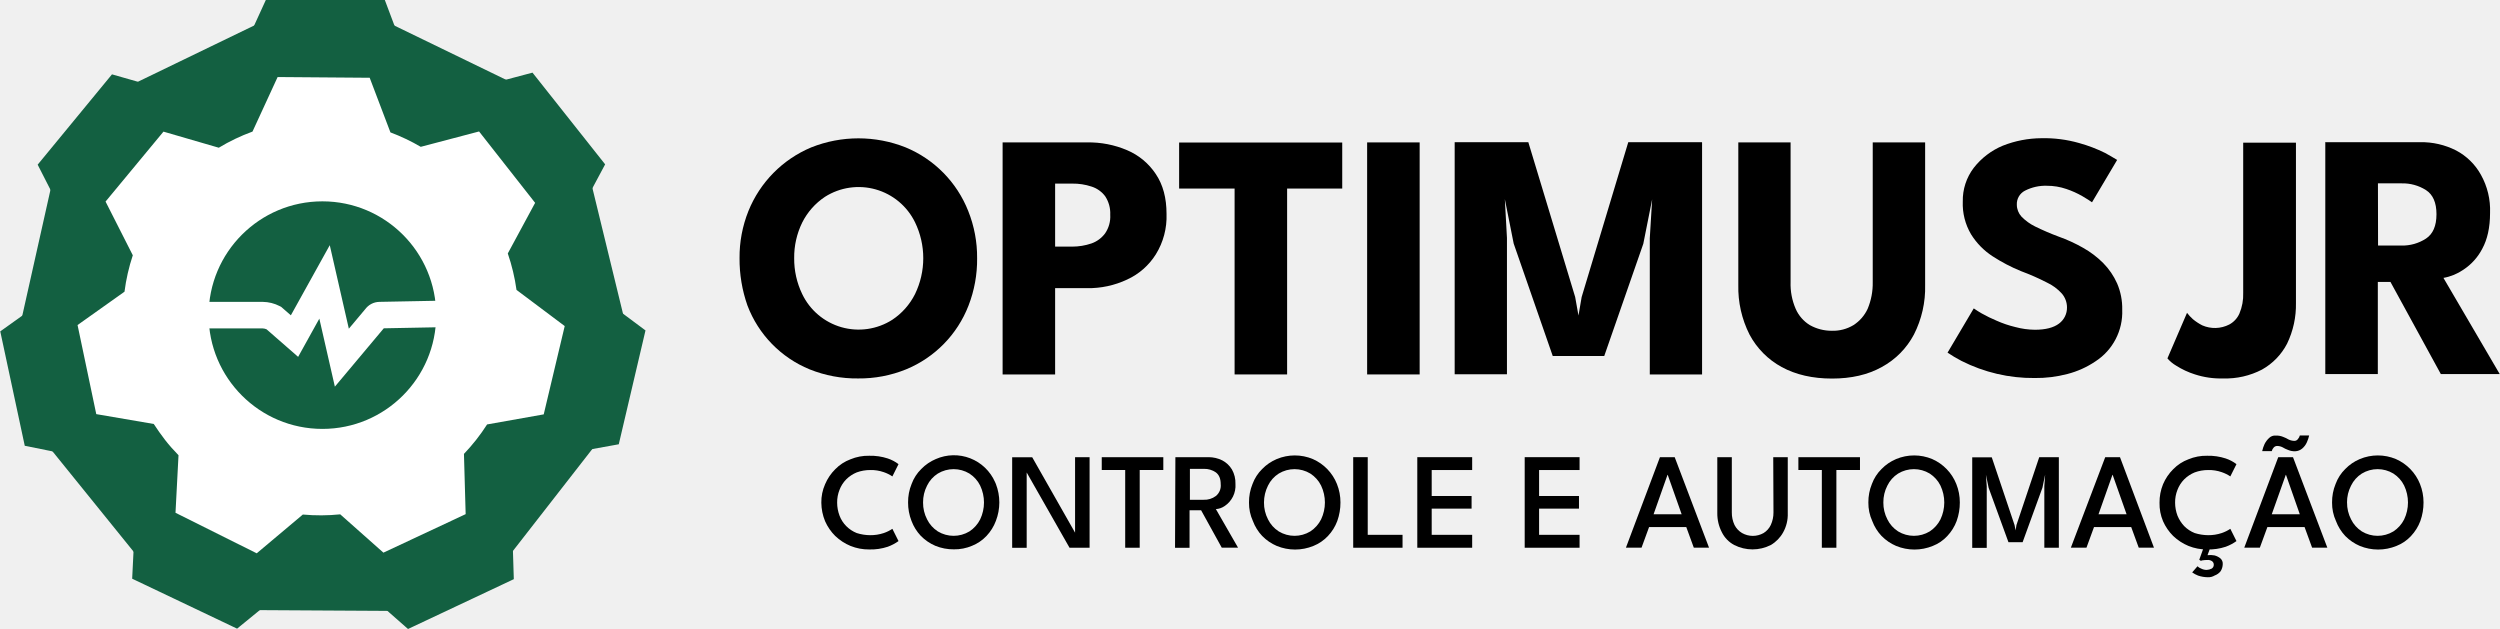
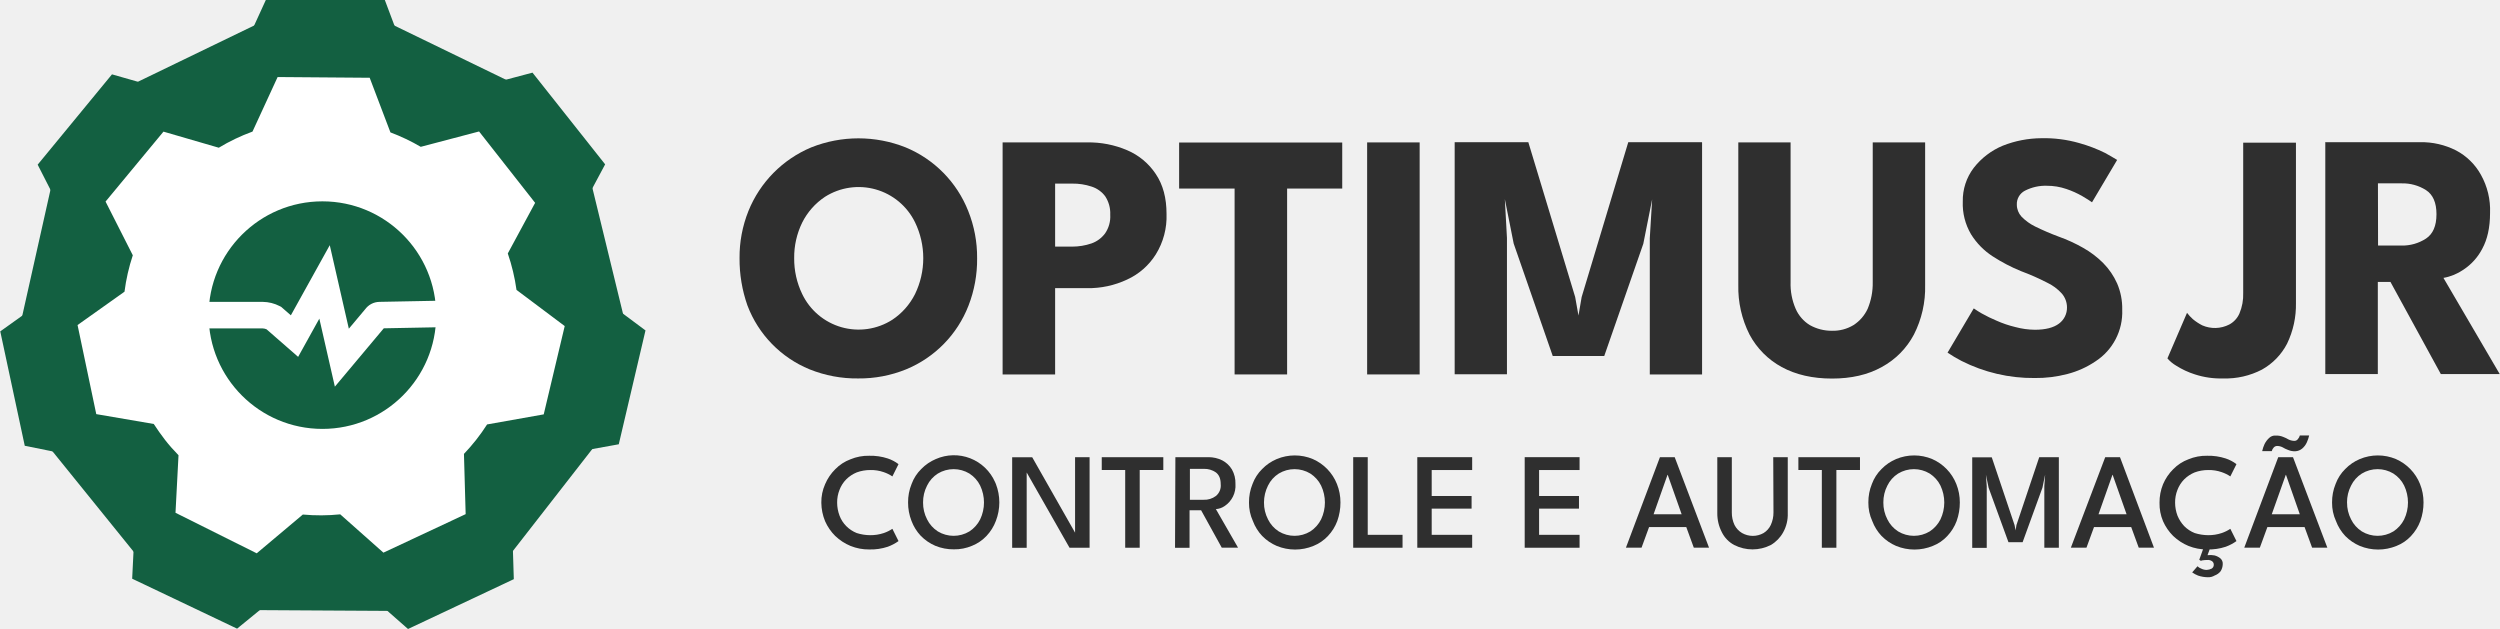
<svg xmlns="http://www.w3.org/2000/svg" width="2035" height="512" version="1.1" viewBox="0 0 2035 512">
  <polygon transform="matrix(1.0279 0 0 -1.0279 -.30158 512.56)" points="497.41 234.79 465.81 364.59 415.01 428.69 299.01 484.99 216.11 485.49 95.81 427.29 43.81 364.19 14.61 233.79 31.71 153.79 115.71 49.89 188.41 15.59 322.71 14.79 396.61 49.69 478.71 155.09" fill="#136041" />
  <path d="m216.38 0.001-26.966 58.988c-13.437 4.887-26.338 11.116-38.523 18.596l-59.737-17.067-60.493 73.52 29.537 57.913c-4.469 13.549-7.614 27.492-9.4 41.647l-50.584 36.146 19.938 93.123 63.716 12.857c7.781 11.952 16.75 23.076 26.779 33.215l-3.058 62.125 85.4 40.662 49.528-40.467c14.263 1.314 28.613 1.191 42.851-0.357l46.766 41.099 3.991-1.88 82.116-38.681-2.004-64.966c9.925-10.322 18.749-21.635 26.346-33.772l61.096-11.061 21.753-92.674-52.104-38.815c-1.944-14.166-5.305-28.091-10.034-41.585l29.289-54.789-59.135-74.652-62.756 16.664c-11.2-6.599-22.975-12.156-35.187-16.611l-22.259-59.178h-96.866zm45.261 186.67c12.305-0.104 24.689 2.92 35.917 9.17 25.665 14.284 40.177 42.573 36.811 71.752-3.365 29.18-23.933 53.422-52.176 61.491-28.242 8.069-58.515-1.645-76.787-24.643l-4e-3 -4e-3c-25.042-31.481-19.784-77.109 11.761-102.07l-4.173-5.274h0.01l4.175 5.272c12.952-10.258 28.645-15.56 44.465-15.694z" fill="#136041" />
  <path d="m225.98 62.71-20.444 44.404c-9.553 3.482-18.738 7.877-27.443 13.129l-45.03-13.093-47.141 56.922 22.178 43.719c-3.201 9.646-5.463 19.57-6.76 29.65l-38.211 27.141 15.235 72.516 46.796 8.014c2.819 4.285 6.163 9.126 9.185 12.973 3e-3 4e-3 7e-3 0.01 0.01 0.013 3.392 4.375 7.087 8.498 10.954 12.457l-2.449 46.845 66.112 32.997 37.532-31.562c10.135 0.933 20.329 0.878 30.453-0.163l35.138 31.187 66.948-31.352-1.385-49.042c7.044-7.363 13.351-15.389 18.84-23.974l46.092-8.196 17.088-71.886-39.24-29.43c-1.408-10.097-3.784-20.026-7.093-29.669l22.247-41.193-45.627-58.108-47.469 12.509c-7.883-4.614-16.135-8.535-24.683-11.751l-16.887-44.465zm33.734 143.78c1.573-0.034 3.15 4e-3 4.723 0.113 7.551 0.523 15.044 2.7 21.923 6.571 18.344 10.323 28.642 30.624 26.139 51.524-2.503 20.901-17.303 38.196-37.566 43.894-20.263 5.699-41.913-1.344-54.942-17.875v-2e-3c-17.876-22.672-13.965-55.333 8.759-73.143v-2e-3c9.059-7.103 19.952-10.84 30.965-11.08z" fill="#fff" />
  <circle transform="scale(1,-1)" cx="262.44" cy="-256.51" r="92.616" fill="#136041" />
  <path d="m268.43 199.58-31.671 57.086-7.869-6.867-1.141-0.595c-4.304-2.244-9.079-3.437-13.934-3.482l-0.051-2e-3h-46.101v21.587h45.949c1.158 0.011 2.28 0.298 3.347 0.732l25.722 22.448 17.259-31.11 12.641 55.361 39.815-47.495 49.661-0.966-0.42-21.582-52.834 1.026h0.135c-4.769 0.033-9.248 2.421-11.932 6.363l0.651-0.859-13.705 16.347z" fill="#fff" />
-   <g transform="matrix(.96068 0 0 .96068 -.29198 1.0628)">
+   <g transform="matrix(.96068 0 0 .96068 -.29198 1.0628)" fill="#2f2f2f">
    <path d="m626.93 217.66a105.11 105.11 0 0 1 7.5-39.9 98.36 98.36 0 0 1 53.3-54 108.14 108.14 0 0 1 79.9 0 96.77 96.77 0 0 1 53.1 54 105.11 105.11 0 0 1 7.5 39.9 107.5 107.5 0 0 1-7.3 40.2 95.82 95.82 0 0 1-52.9 54 105 105 0 0 1-40.6 7.7 106.81 106.81 0 0 1-41.1-7.7 94.75 94.75 0 0 1-52.7-54.1 118.47 118.47 0 0 1-6.7-40.1zm46.3 0a68.52 68.52 0 0 0 6.8 30.4 53 53 0 0 0 76.3 21.8 56.47 56.47 0 0 0 19.3-21.8 69.74 69.74 0 0 0 0-60.8 53.17 53.17 0 0 0-76.3-21.6 56.47 56.47 0 0 0-19.3 21.8 66.79 66.79 0 0 0-6.8 30.2z" />
    <path d="m849.83 119.56h71.5a82.48 82.48 0 0 1 34 6.6 54.76 54.76 0 0 1 24.3 20.2c6.1 9.1 9.1 20.2 9.1 33.8a60.83 60.83 0 0 1-9.1 34.3 56.32 56.32 0 0 1-24.3 21.3 76.84 76.84 0 0 1-34 7.3h-27v73.1h-44.5zm44.5 88.3h14.5a50.65 50.65 0 0 0 16.3-2.7 24.49 24.49 0 0 0 11.6-8.6 25.23 25.23 0 0 0 4.3-15.7 26.33 26.33 0 0 0-4.3-15.7 23.24 23.24 0 0 0-11.6-8.2 49.61 49.61 0 0 0-16.3-2.5h-14.5z" />
    <path d="m1046.4 158.66h-47v-39h138.2v39h-46.7v157.5h-44.5z" />
    <path d="m1158.7 119.56h44.5v196.6h-44.5z" />
    <path d="m1442.5 119.56v196.6h-44.3v-115.5l2-32.9-7.5 37.7-33.1 95.1h-43.63l-33.1-95.3-7.5-37.7 1.8 32.9v115.54h-44.3v-196.64h62.4l39.7 131.2 2.8 15.7 2.7-15.7 39.5-131.2h62.4v0.2z" />
    <path d="m1587 119.56h44.5v120.8a87.42 87.42 0 0 1-9.5 42 66.73 66.73 0 0 1-27.2 27.5c-11.8 6.6-25.9 9.8-42.2 9.8s-30.6-3.2-42.7-9.8a67.32 67.32 0 0 1-27.2-27.5 88.59 88.59 0 0 1-9.5-42v-120.8h44.3v118.3a52.74 52.74 0 0 0 4.3 22.7 30.48 30.48 0 0 0 12 13.8 37.63 37.63 0 0 0 18.6 4.8 33.62 33.62 0 0 0 18.4-4.8 32.68 32.68 0 0 0 12-13.8 55.88 55.88 0 0 0 4.3-22.7v-118.3z" />
    <path d="m1730 116a107.77 107.77 0 0 1 32 4.1 124.65 124.65 0 0 1 22 8.4c3.4 1.8 6.8 3.9 10.2 5.9l-21.3 35.9c-1.6-1.1-4.3-3-8.2-5.2a75.38 75.38 0 0 0-13.6-6.1 49.77 49.77 0 0 0-16.3-2.7 38 38 0 0 0-18.6 4.1 12.72 12.72 0 0 0-7 12 15 15 0 0 0 3.9 10 41.46 41.46 0 0 0 11.6 8.4 215.57 215.57 0 0 0 20 8.6 128.49 128.49 0 0 1 20.7 9.5 77.75 77.75 0 0 1 17 12.9 58.39 58.39 0 0 1 11.8 17.3 53.57 53.57 0 0 1 4.3 22.2 49.78 49.78 0 0 1-22.7 43.8 76.33 76.33 0 0 1-23.8 10.7 104.08 104.08 0 0 1-27.7 3.4 134.29 134.29 0 0 1-62-14.5 118 118 0 0 1-11.8-7l22.2-37.5c2.3 1.6 4.5 3 6.8 4.3a120.17 120.17 0 0 0 12.5 6.1 90.28 90.28 0 0 0 15.9 5.4 65.83 65.83 0 0 0 16.6 2.3c9.1 0 15.9-1.8 20.4-5.2a16.69 16.69 0 0 0 6.8-13.8 18.05 18.05 0 0 0-4.3-11.6 39.61 39.61 0 0 0-12.9-9.5 196.66 196.66 0 0 0-21.6-9.5 144.16 144.16 0 0 1-24.3-12.7 59.84 59.84 0 0 1-18.2-18.6 50.67 50.67 0 0 1-7-27.7 45.61 45.61 0 0 1 9.3-28.6 60.72 60.72 0 0 1 24.7-18.8 90.44 90.44 0 0 1 32.6-6.3z" />
    <path d="m1945.7 255.56a75.87 75.87 0 0 1-7.5 34.5 53.15 53.15 0 0 1-21.3 22 66.85 66.85 0 0 1-32.9 7.5 70.74 70.74 0 0 1-23.8-3.4 67.5 67.5 0 0 1-16.1-7.5 28.25 28.25 0 0 1-7.3-6.1l16.6-38.6a37.18 37.18 0 0 0 5 5.4 43 43 0 0 0 7.9 5.2 26.63 26.63 0 0 0 22.9-0.7 19.42 19.42 0 0 0 8.6-9.3 41 41 0 0 0 3.2-17.5v-127.3h44.7z" />
    <path d="m1970.9 119.36h80.07a64.69 64.69 0 0 1 30.4 7 51.32 51.32 0 0 1 21.1 20.7 61.17 61.17 0 0 1 7.7 32.2c0 12.5-2.3 22.5-6.6 30.4a47.33 47.33 0 0 1-15.9 17.7 42.94 42.94 0 0 1-17 7l47.7 81.5h-49.9l-42.7-78.1h-10.7v78.1h-44.5v-196.6h0.3zm44.4 87.6h19.67a36.69 36.69 0 0 0 20.9-5.9c5.9-3.9 8.9-10.7 8.9-20.7 0-9.8-3-16.6-8.9-20.4a36.77 36.77 0 0 0-20.7-5.7h-20l0.1 52.7z" />
    <path d="m737.53 452.36a35.17 35.17 0 0 0 11.6-1.8 31 31 0 0 0 7.3-3.6l5.2 10.4a37.68 37.68 0 0 1-9.1 4.8 45.62 45.62 0 0 1-15.7 2.3 41.22 41.22 0 0 1-15.9-3 42.23 42.23 0 0 1-12.9-8.4 41.06 41.06 0 0 1-8.6-12.5 41.94 41.94 0 0 1-3.2-15.7 37.11 37.11 0 0 1 3.2-15.7 39.63 39.63 0 0 1 8.6-12.7 35.18 35.18 0 0 1 12.9-8.4 39.13 39.13 0 0 1 15.9-3 46.71 46.71 0 0 1 15.7 2.3 31.78 31.78 0 0 1 9.1 4.8l-5.2 10.4a31 31 0 0 0-7.3-3.6 32.4 32.4 0 0 0-11.6-1.8 33.19 33.19 0 0 0-11.3 2 27.14 27.14 0 0 0-8.9 5.9 25.67 25.67 0 0 0-5.7 8.9 28.52 28.52 0 0 0-2 10.9 31.38 31.38 0 0 0 2 10.9 25.17 25.17 0 0 0 5.7 8.9 26.14 26.14 0 0 0 8.9 5.9 38.18 38.18 0 0 0 11.3 1.8z" />
    <path d="m769.73 424.66a40.24 40.24 0 0 1 3-15.7 34.32 34.32 0 0 1 8.2-12.7 37.39 37.39 0 0 1 12.3-8.4 38.06 38.06 0 0 1 50.2 19.5c0.2 0.5 0.5 1.1 0.7 1.6a43.33 43.33 0 0 1 0 31.3 37.8 37.8 0 0 1-7.9 12.7 34.59 34.59 0 0 1-12.3 8.4 37.74 37.74 0 0 1-15.4 3 40.24 40.24 0 0 1-15.7-3 38.45 38.45 0 0 1-12.3-8.4 37.8 37.8 0 0 1-7.9-12.7 42.27 42.27 0 0 1-2.9-15.6zm12.7 0a30.46 30.46 0 0 0 3.4 14.3 25.55 25.55 0 0 0 9.1 10.2 25.82 25.82 0 0 0 26.8 0 26.31 26.31 0 0 0 9.1-10.2 33.32 33.32 0 0 0 0-28.6 25.55 25.55 0 0 0-9.1-10.2 25.82 25.82 0 0 0-26.8 0 25 25 0 0 0-9.1 10.2 30.46 30.46 0 0 0-3.4 14.3z" />
    <path d="m869.33 397.66h0.9v65.4h-12.3v-76.7h17l37 65.1-0.7 0.2v-65.4h12.3v76.74h-17z" />
    <path d="m953.83 397.16h-20v-10.9h52.17v10.9h-20v65.84h-12.3v-65.8z" />
    <path d="m996.23 386.26h28.1a26 26 0 0 1 11.6 2.7 20.89 20.89 0 0 1 8.2 7.7 23.39 23.39 0 0 1 3 12.3 20.71 20.71 0 0 1-9.3 18.8 14.48 14.48 0 0 1-7.3 2.5l18.8 32.7h-13.8l-17.5-31.7h-9.8v31.8h-12.3zm12.3 36.1h11.6a16 16 0 0 0 10.4-3.2 11.28 11.28 0 0 0 4.1-10c0-4.8-1.4-7.9-4.1-10a17 17 0 0 0-10.2-3h-11.8z" />
    <path d="m1058.6 424.66a40.24 40.24 0 0 1 3-15.7 34.32 34.32 0 0 1 8.2-12.7 37.39 37.39 0 0 1 12.3-8.4 39.6 39.6 0 0 1 30.6 0 38.7 38.7 0 0 1 20.4 21.1 41.76 41.76 0 0 1 3 15.7 46.28 46.28 0 0 1-2.7 15.7 37.8 37.8 0 0 1-7.9 12.7 34.59 34.59 0 0 1-12.3 8.4 40.85 40.85 0 0 1-31.1 0 38.45 38.45 0 0 1-12.3-8.4 37.8 37.8 0 0 1-7.9-12.7 36.64 36.64 0 0 1-3.3-15.7zm12.7 0a30.46 30.46 0 0 0 3.4 14.3 25.55 25.55 0 0 0 9.1 10.2 25.82 25.82 0 0 0 26.8 0 26.31 26.31 0 0 0 9.1-10.2 33.32 33.32 0 0 0 0-28.6 25.55 25.55 0 0 0-9.1-10.2 25.82 25.82 0 0 0-26.8 0 25 25 0 0 0-9.1 10.2 31.71 31.71 0 0 0-3.4 14.3z" />
    <path d="m1146.9 386.26h12.3v65.8h29.5v10.94h-41.8z" />
    <path d="m1201.2 386.26h46.5v10.9h-34.3v22h33.8v10.7h-33.8v22.2h34.3v10.94h-46.5z" />
    <path d="m1292.2 386.26h46.5v10.9h-34.3v22h33.8v10.7h-33.8v22.2h34.3v10.94h-46.5z" />
    <path d="m1406.8 386.26h12.5l29.1 76.7h-12.9l-6.4-17.5h-31.5l-6.4 17.5h-13.23zm-5.4 48.4h23.8l-11.8-33.4h-0.2z" />
    <path d="m1502.8 386.26h12.3v47.4a31 31 0 0 1-3.9 16.3 28.15 28.15 0 0 1-10.4 10.7 34.12 34.12 0 0 1-31.1 0 24.42 24.42 0 0 1-10.4-10.7 34.38 34.38 0 0 1-3.9-16.3v-47.4h12.3v46.8a24.53 24.53 0 0 0 2.3 10.7 16.72 16.72 0 0 0 6.4 6.8 18.45 18.45 0 0 0 18.2 0 16 16 0 0 0 6.1-6.8 24.84 24.84 0 0 0 2.3-10.7z" />
    <path d="m1544.1 397.16h-20v-10.9h52.2v10.9h-20v65.84h-12.33v-65.8z" />
    <path d="m1583.4 424.66a40.24 40.24 0 0 1 3-15.7 34.32 34.32 0 0 1 8.2-12.7 37.39 37.39 0 0 1 12.3-8.4 39.6 39.6 0 0 1 30.6 0 38.7 38.7 0 0 1 20.4 21.1 41.76 41.76 0 0 1 3 15.7 46.28 46.28 0 0 1-2.7 15.7 37.8 37.8 0 0 1-7.9 12.7 32.92 32.92 0 0 1-12.3 8.4 40.85 40.85 0 0 1-31.1 0 38.45 38.45 0 0 1-12.3-8.4 37.8 37.8 0 0 1-7.9-12.7 36.64 36.64 0 0 1-3.3-15.7zm12.7 0a30.46 30.46 0 0 0 3.4 14.3 25.55 25.55 0 0 0 9.1 10.2 25.82 25.82 0 0 0 26.8 0 26.31 26.31 0 0 0 9.1-10.2 33.32 33.32 0 0 0 0-28.6 25.55 25.55 0 0 0-9.1-10.2 25.82 25.82 0 0 0-26.8 0 25 25 0 0 0-9.1 10.2 30.46 30.46 0 0 0-3.4 14.3z" />
    <path d="m1744.8 386.26v76.74h-12.3v-52.2l0.7-9.8-2.3 11.1-16.8 46.2h-12l-16.8-46.1-2.3-11.1 0.7 9.8v52.2h-12.3v-76.7h16.57l19.3 57.4 0.9 4.5 0.7-4.5 19.3-57.5z" />
    <path d="m1784.1 386.26h12.5l28.8 76.7h-12.9l-6.4-17.5h-31.5l-6.4 17.5h-13.23zm-5.7 48.4h23.8l-11.8-33.4h-0.2z" />
    <path d="m1871.2 452.36a35.17 35.17 0 0 0 11.6-1.8 31 31 0 0 0 7.3-3.6l5.2 10.4a37.68 37.68 0 0 1-9.1 4.8 45.62 45.62 0 0 1-15.7 2.3 41.22 41.22 0 0 1-15.9-3 42.23 42.23 0 0 1-12.9-8.4 41.06 41.06 0 0 1-8.6-12.5 38.19 38.19 0 0 1-3-15.7 40.24 40.24 0 0 1 3-15.7 39.63 39.63 0 0 1 8.6-12.7 35.18 35.18 0 0 1 12.9-8.4 39.13 39.13 0 0 1 15.9-3 46.71 46.71 0 0 1 15.7 2.3 31.78 31.78 0 0 1 9.1 4.8l-5.2 10.4a31 31 0 0 0-7.3-3.6 32.4 32.4 0 0 0-11.6-1.8 33.19 33.19 0 0 0-11.3 2 27.14 27.14 0 0 0-8.9 5.9 25.67 25.67 0 0 0-5.7 8.9 28.52 28.52 0 0 0-2 10.9 31.38 31.38 0 0 0 2 10.9 28.8 28.8 0 0 0 5.7 8.9 26.14 26.14 0 0 0 8.9 5.9 39.25 39.25 0 0 0 11.3 1.8zm-0.23 35.64a26.65 26.65 0 0 1-8.2-1.4 24.16 24.16 0 0 1-5-2.7l4.5-5.2a8.25 8.25 0 0 0 3.2 2 10.3 10.3 0 0 0 4.5 1.1 10.13 10.13 0 0 0 4.3-1.1 3.69 3.69 0 0 0 1.8-3.2 3.53 3.53 0 0 0-1.6-3.2 6.12 6.12 0 0 0-4.1-0.9 17.74 17.74 0 0 0-3.2 0.2 4.55 4.55 0 0 0-2 0.5l-1.4-0.9 4.5-12.5 5 1.8-2.5 6.8a19.26 19.26 0 0 1 5.9 0.2 13.09 13.09 0 0 1 5 2.5 5.91 5.91 0 0 1 2 5 11.63 11.63 0 0 1-1.8 5.9 11.1 11.1 0 0 1-5 3.6 10.18 10.18 0 0 1-5.9 1.5z" />
    <path d="m1930.7 386.26h12.5l29.1 76.7h-12.9l-6.4-17.5h-31.5l-6.4 17.5h-13.2zm-13.6-5.2a29.28 29.28 0 0 1 2-5.9 17.75 17.75 0 0 1 3.9-5.2 7.2 7.2 0 0 1 5.7-2 14.62 14.62 0 0 1 6.1 1.1 26.76 26.76 0 0 1 4.8 2.3 12 12 0 0 0 4.8 1.1 3.54 3.54 0 0 0 3-1.6 6.73 6.73 0 0 0 1.6-3h7.9a29.28 29.28 0 0 1-2 5.9 14.55 14.55 0 0 1-3.9 5.2 9.82 9.82 0 0 1-5.8 2.3 14.07 14.07 0 0 1-6.1-1.1 26.76 26.76 0 0 1-4.8-2.3 10.3 10.3 0 0 0-4.5-1.1 3.89 3.89 0 0 0-3 1.4 6.73 6.73 0 0 0-1.6 3h-8.1zm8.1 53.6h23.77l-11.7-33.4h-0.2z" />
    <path d="m1976.3 424.66a40.24 40.24 0 0 1 3-15.7 34.32 34.32 0 0 1 8.2-12.7 37.39 37.39 0 0 1 12.3-8.4 39.6 39.6 0 0 1 30.6 0 38.7 38.7 0 0 1 20.4 21.1 41.76 41.76 0 0 1 3 15.7 46.28 46.28 0 0 1-2.7 15.7 37.8 37.8 0 0 1-7.9 12.7 32.92 32.92 0 0 1-12.3 8.4 40.85 40.85 0 0 1-31.1 0 38.45 38.45 0 0 1-12.3-8.4 37.8 37.8 0 0 1-7.9-12.7 36.64 36.64 0 0 1-3.3-15.7zm12.7 0a30.46 30.46 0 0 0 3.4 14.3 25.55 25.55 0 0 0 9.1 10.2 25.82 25.82 0 0 0 26.8 0 26.31 26.31 0 0 0 9.1-10.2 33.32 33.32 0 0 0 0-28.6 25.55 25.55 0 0 0-9.1-10.2 25.82 25.82 0 0 0-26.8 0 25 25 0 0 0-9.1 10.2 30.46 30.46 0 0 0-3.43 14.3z" />
  </g>
</svg>
